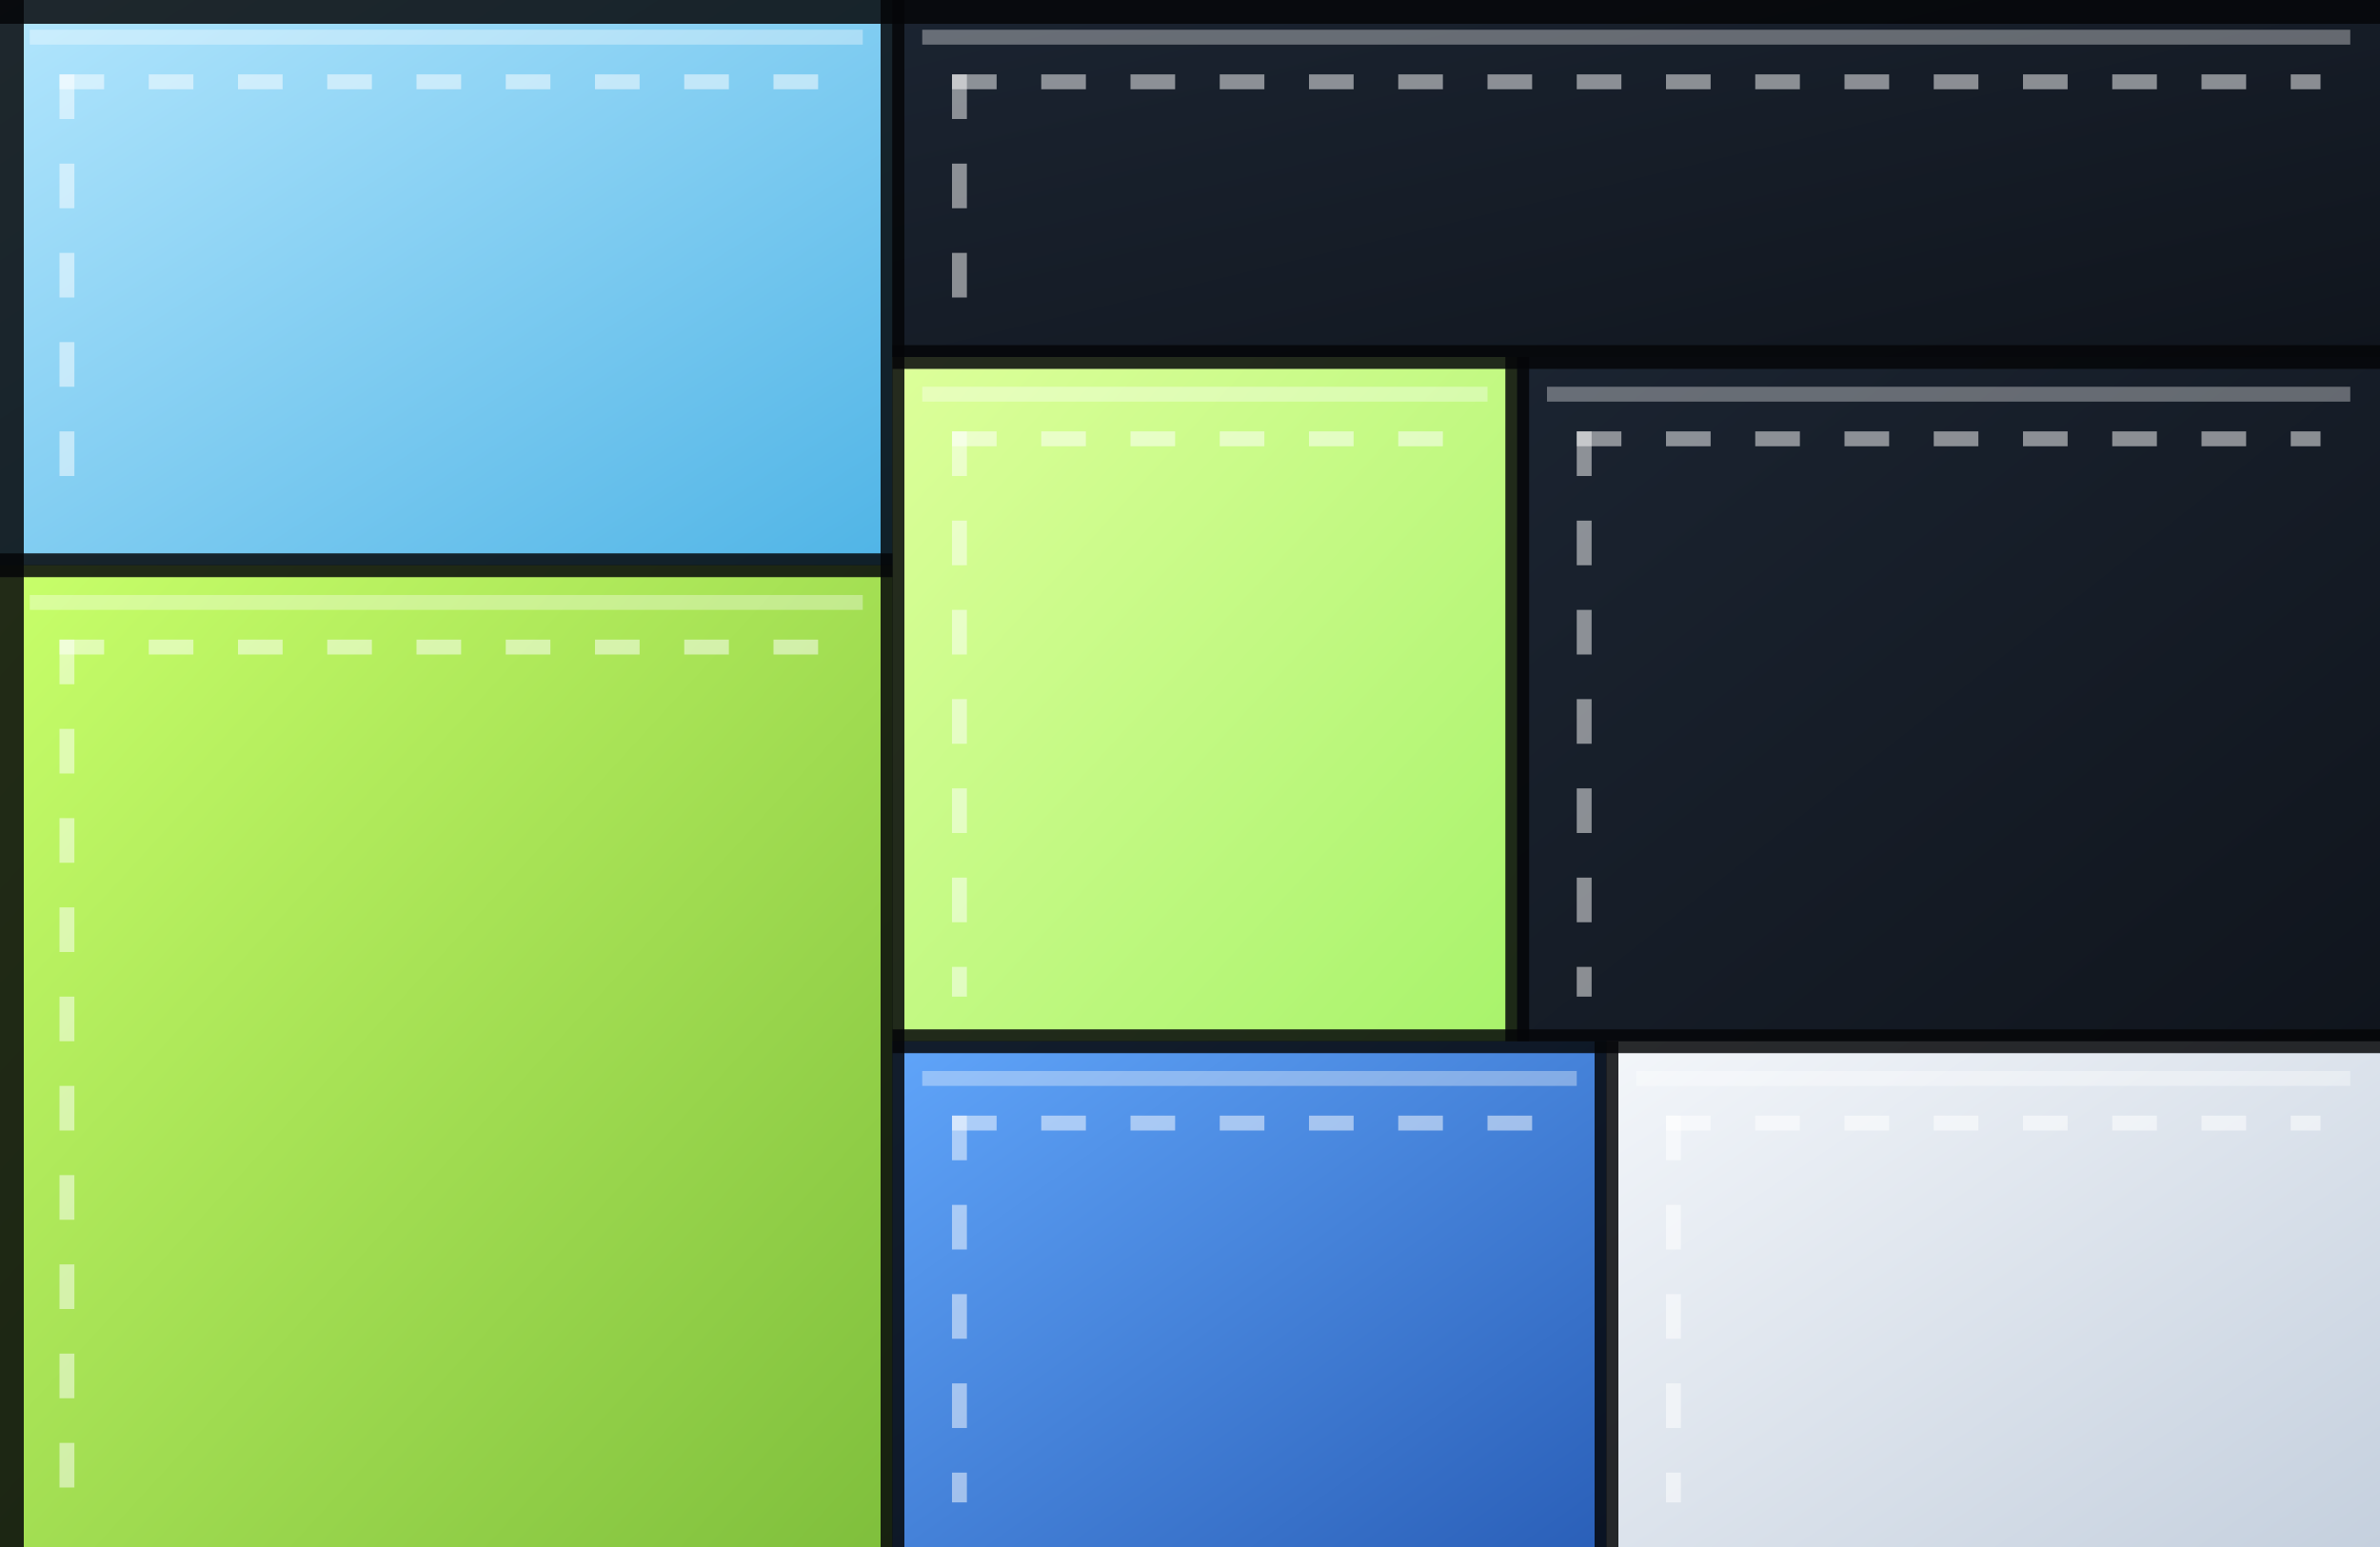
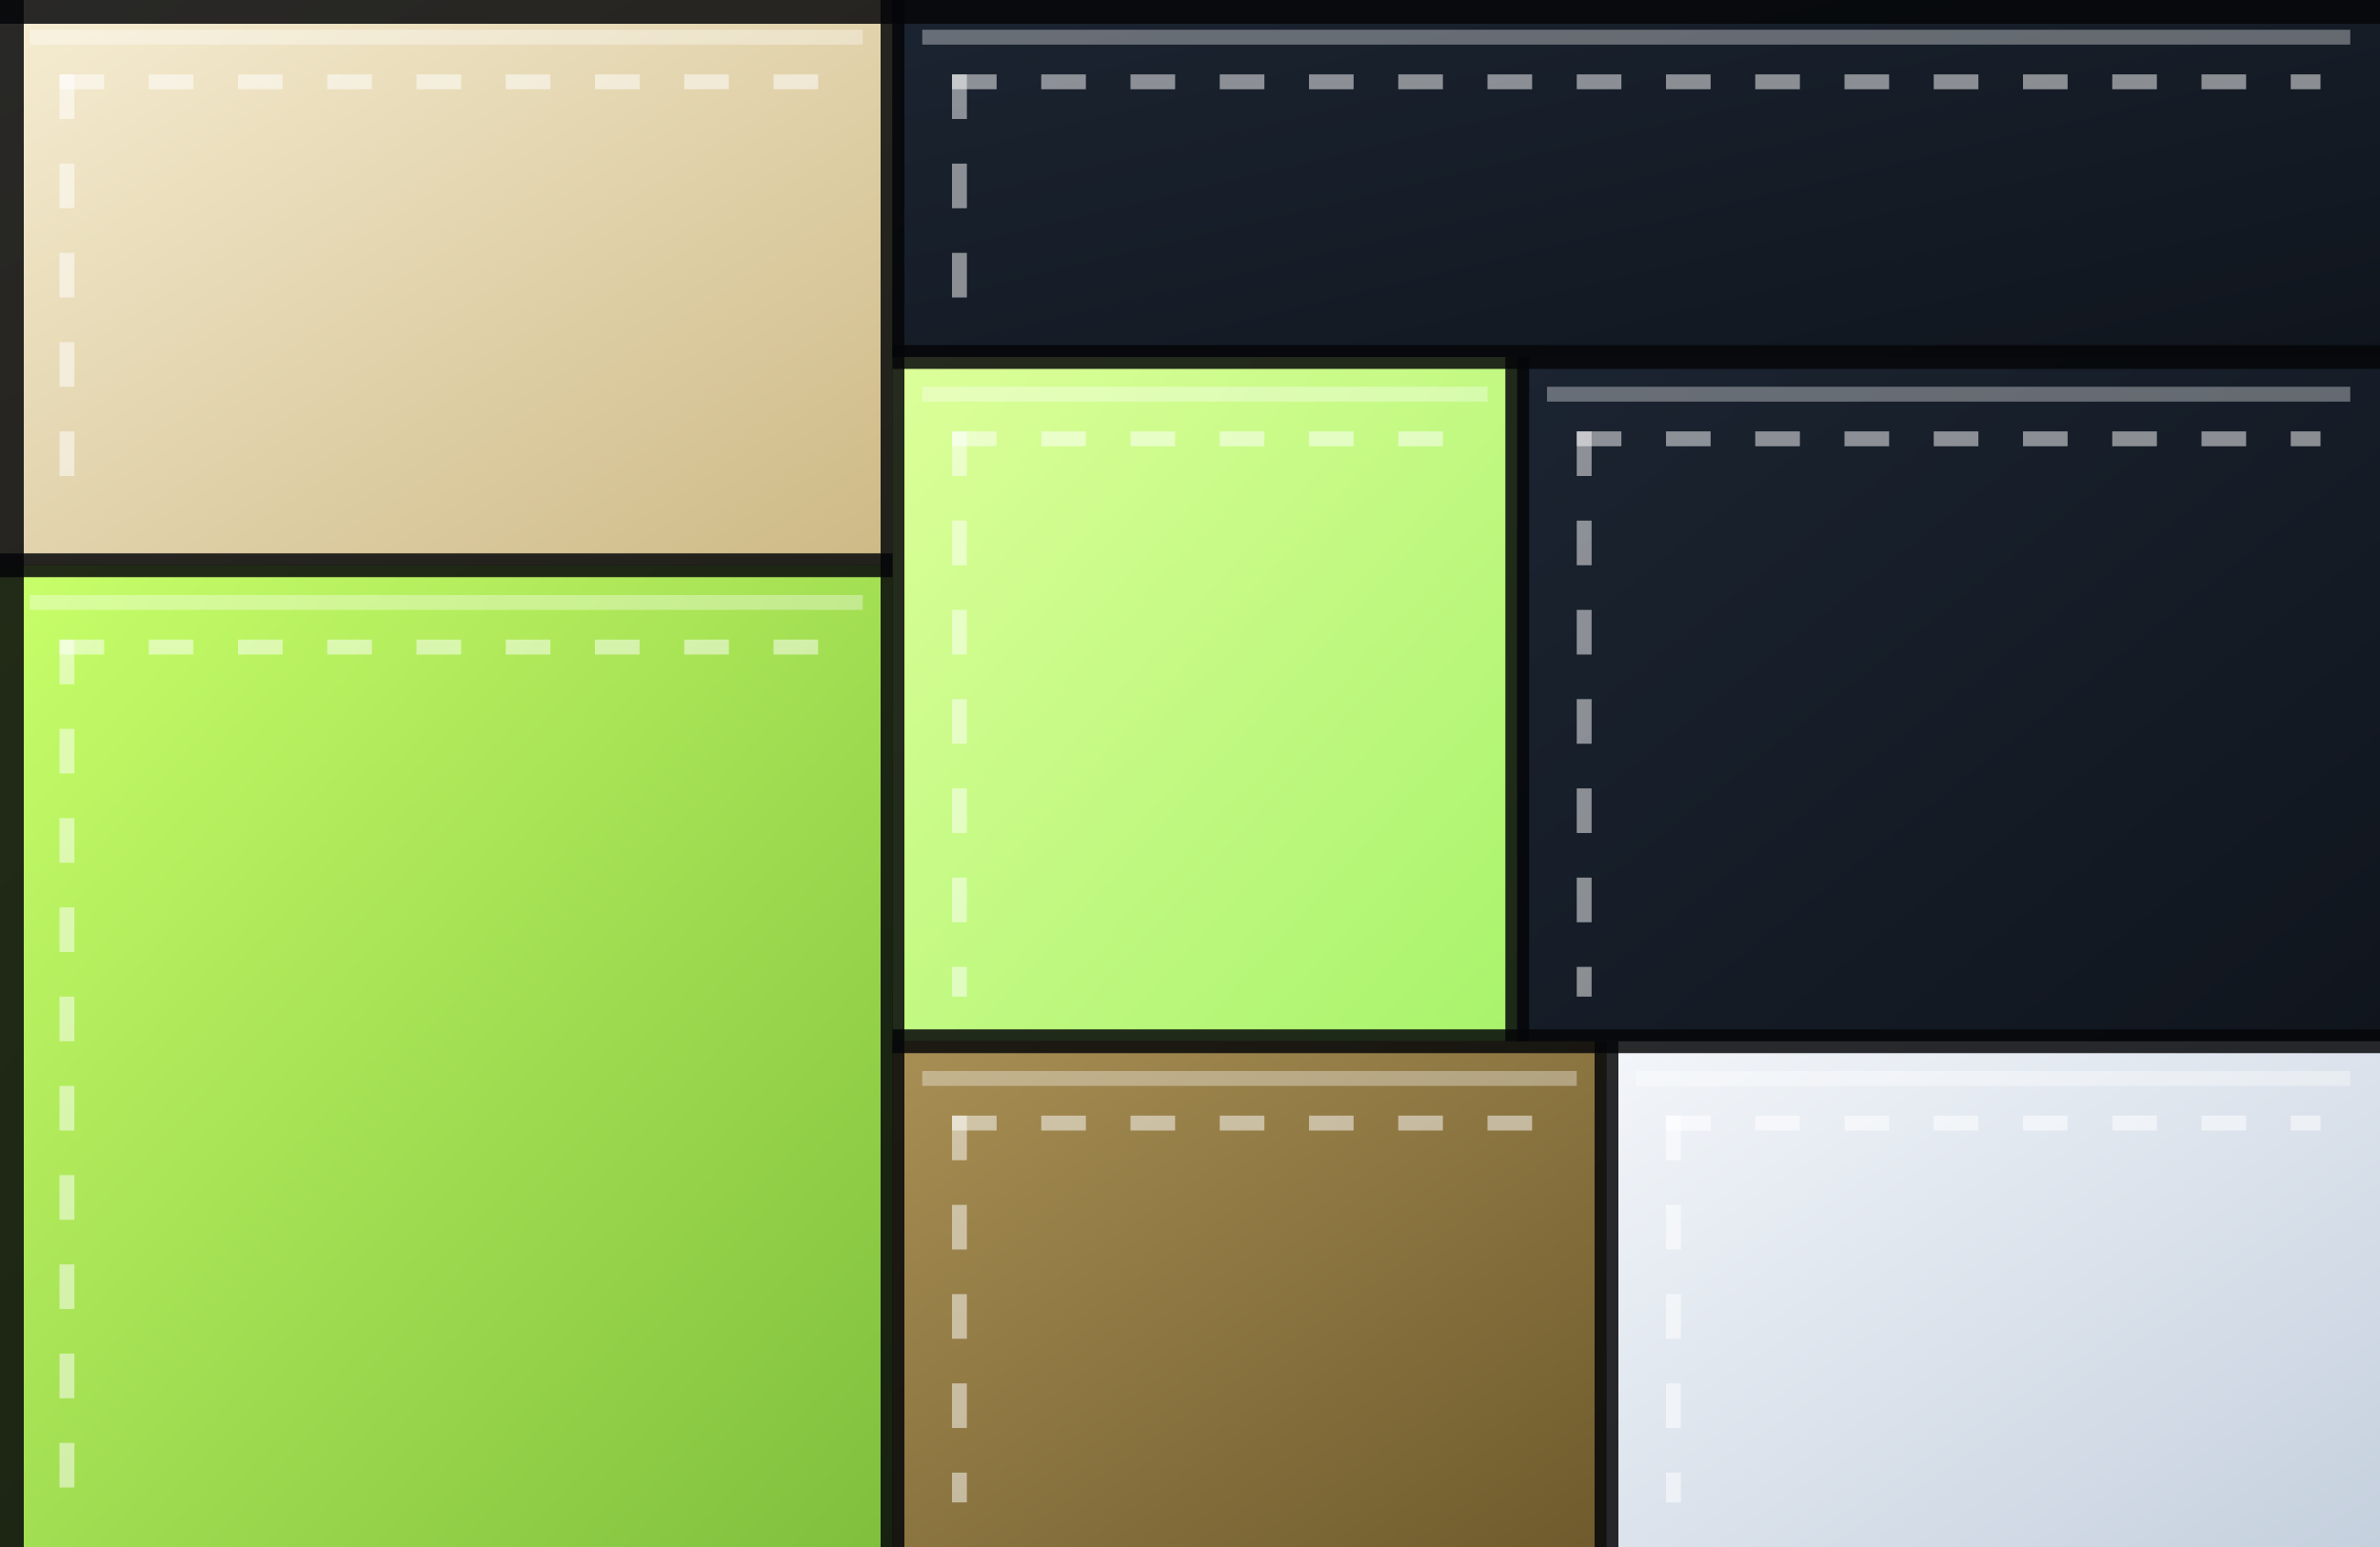
<svg xmlns="http://www.w3.org/2000/svg" width="160" height="104" viewBox="0 0 160 104">
  <defs>
    <linearGradient id="b1" x1="0" y1="0" x2="1" y2="1">
-       <stop offset="0" stop-color="#B3E6FD" />
-       <stop offset="1" stop-color="#4FB4E6" />
+       <stop offset="0" stop-color="#F6EDD3" />
+       <stop offset="1" stop-color="#CDB985" />
    </linearGradient>
    <linearGradient id="b2" x1="0" y1="0" x2="1" y2="1">
-       <stop offset="0" stop-color="#60A5FA" />
-       <stop offset="1" stop-color="#2A5FB8" />
+       <stop offset="0" stop-color="#A88F54" />
+       <stop offset="1" stop-color="#6E5A2C" />
    </linearGradient>
    <linearGradient id="o1" x1="0" y1="0" x2="1" y2="1">
      <stop offset="0" stop-color="#DDFF9A" />
      <stop offset="1" stop-color="#A8F36B" />
    </linearGradient>
    <linearGradient id="o2" x1="0" y1="0" x2="1" y2="1">
      <stop offset="0" stop-color="#C8FF6A" />
      <stop offset="1" stop-color="#7FBF3C" />
    </linearGradient>
    <linearGradient id="n1" x1="0" y1="0" x2="1" y2="1">
      <stop offset="0" stop-color="#1B2431" />
      <stop offset="1" stop-color="#10151D" />
    </linearGradient>
    <linearGradient id="w1" x1="0" y1="0" x2="1" y2="1">
      <stop offset="0" stop-color="#F3F6FA" />
      <stop offset="1" stop-color="#C5D0DE" />
    </linearGradient>
  </defs>
  <rect width="160" height="104" fill="#07090D" />
  <rect x="0" y="0" width="60" height="38" fill="url(#b1)" />
  <rect x="60" y="0" width="100" height="24" fill="url(#n1)" />
  <rect x="60" y="24" width="42" height="46" fill="url(#o1)" />
  <rect x="102" y="24" width="58" height="46" fill="url(#n1)" />
  <rect x="0" y="38" width="60" height="66" fill="url(#o2)" />
  <rect x="60" y="70" width="48" height="34" fill="url(#b2)" />
  <rect x="108" y="70" width="52" height="34" fill="url(#w1)" />
  <g fill="none" stroke="#050709" stroke-opacity=".85" stroke-width="1.6">
    <path d="M0 .8H160M0 38H60M60 24H160M60 70H160" />
    <path d="M.8 0V104M60 0V104M102 24V70M108 70V104" />
  </g>
  <g fill="none" stroke="#fff" stroke-opacity=".34" stroke-width="1">
    <path d="M2 2.5H58M62 2.5H158M62 26.5H100M104 26.5H158M2 40.5H58M62 72.5H106M110 72.5H158" />
  </g>
  <g fill="none" stroke="#fff" stroke-opacity=".5" stroke-width="1" stroke-dasharray="3 3">
    <path d="M4 5.5H56M64 5.5H156M64 29.5H98M106 29.5H156M4 43.5H56M64 75.5H104M112 75.5H156" />
    <path d="M4.5 5V35M64.5 5V21M64.5 29V67M106.5 29V67M4.5 43V101M64.5 75V101M112.5 75V101" />
  </g>
</svg>
